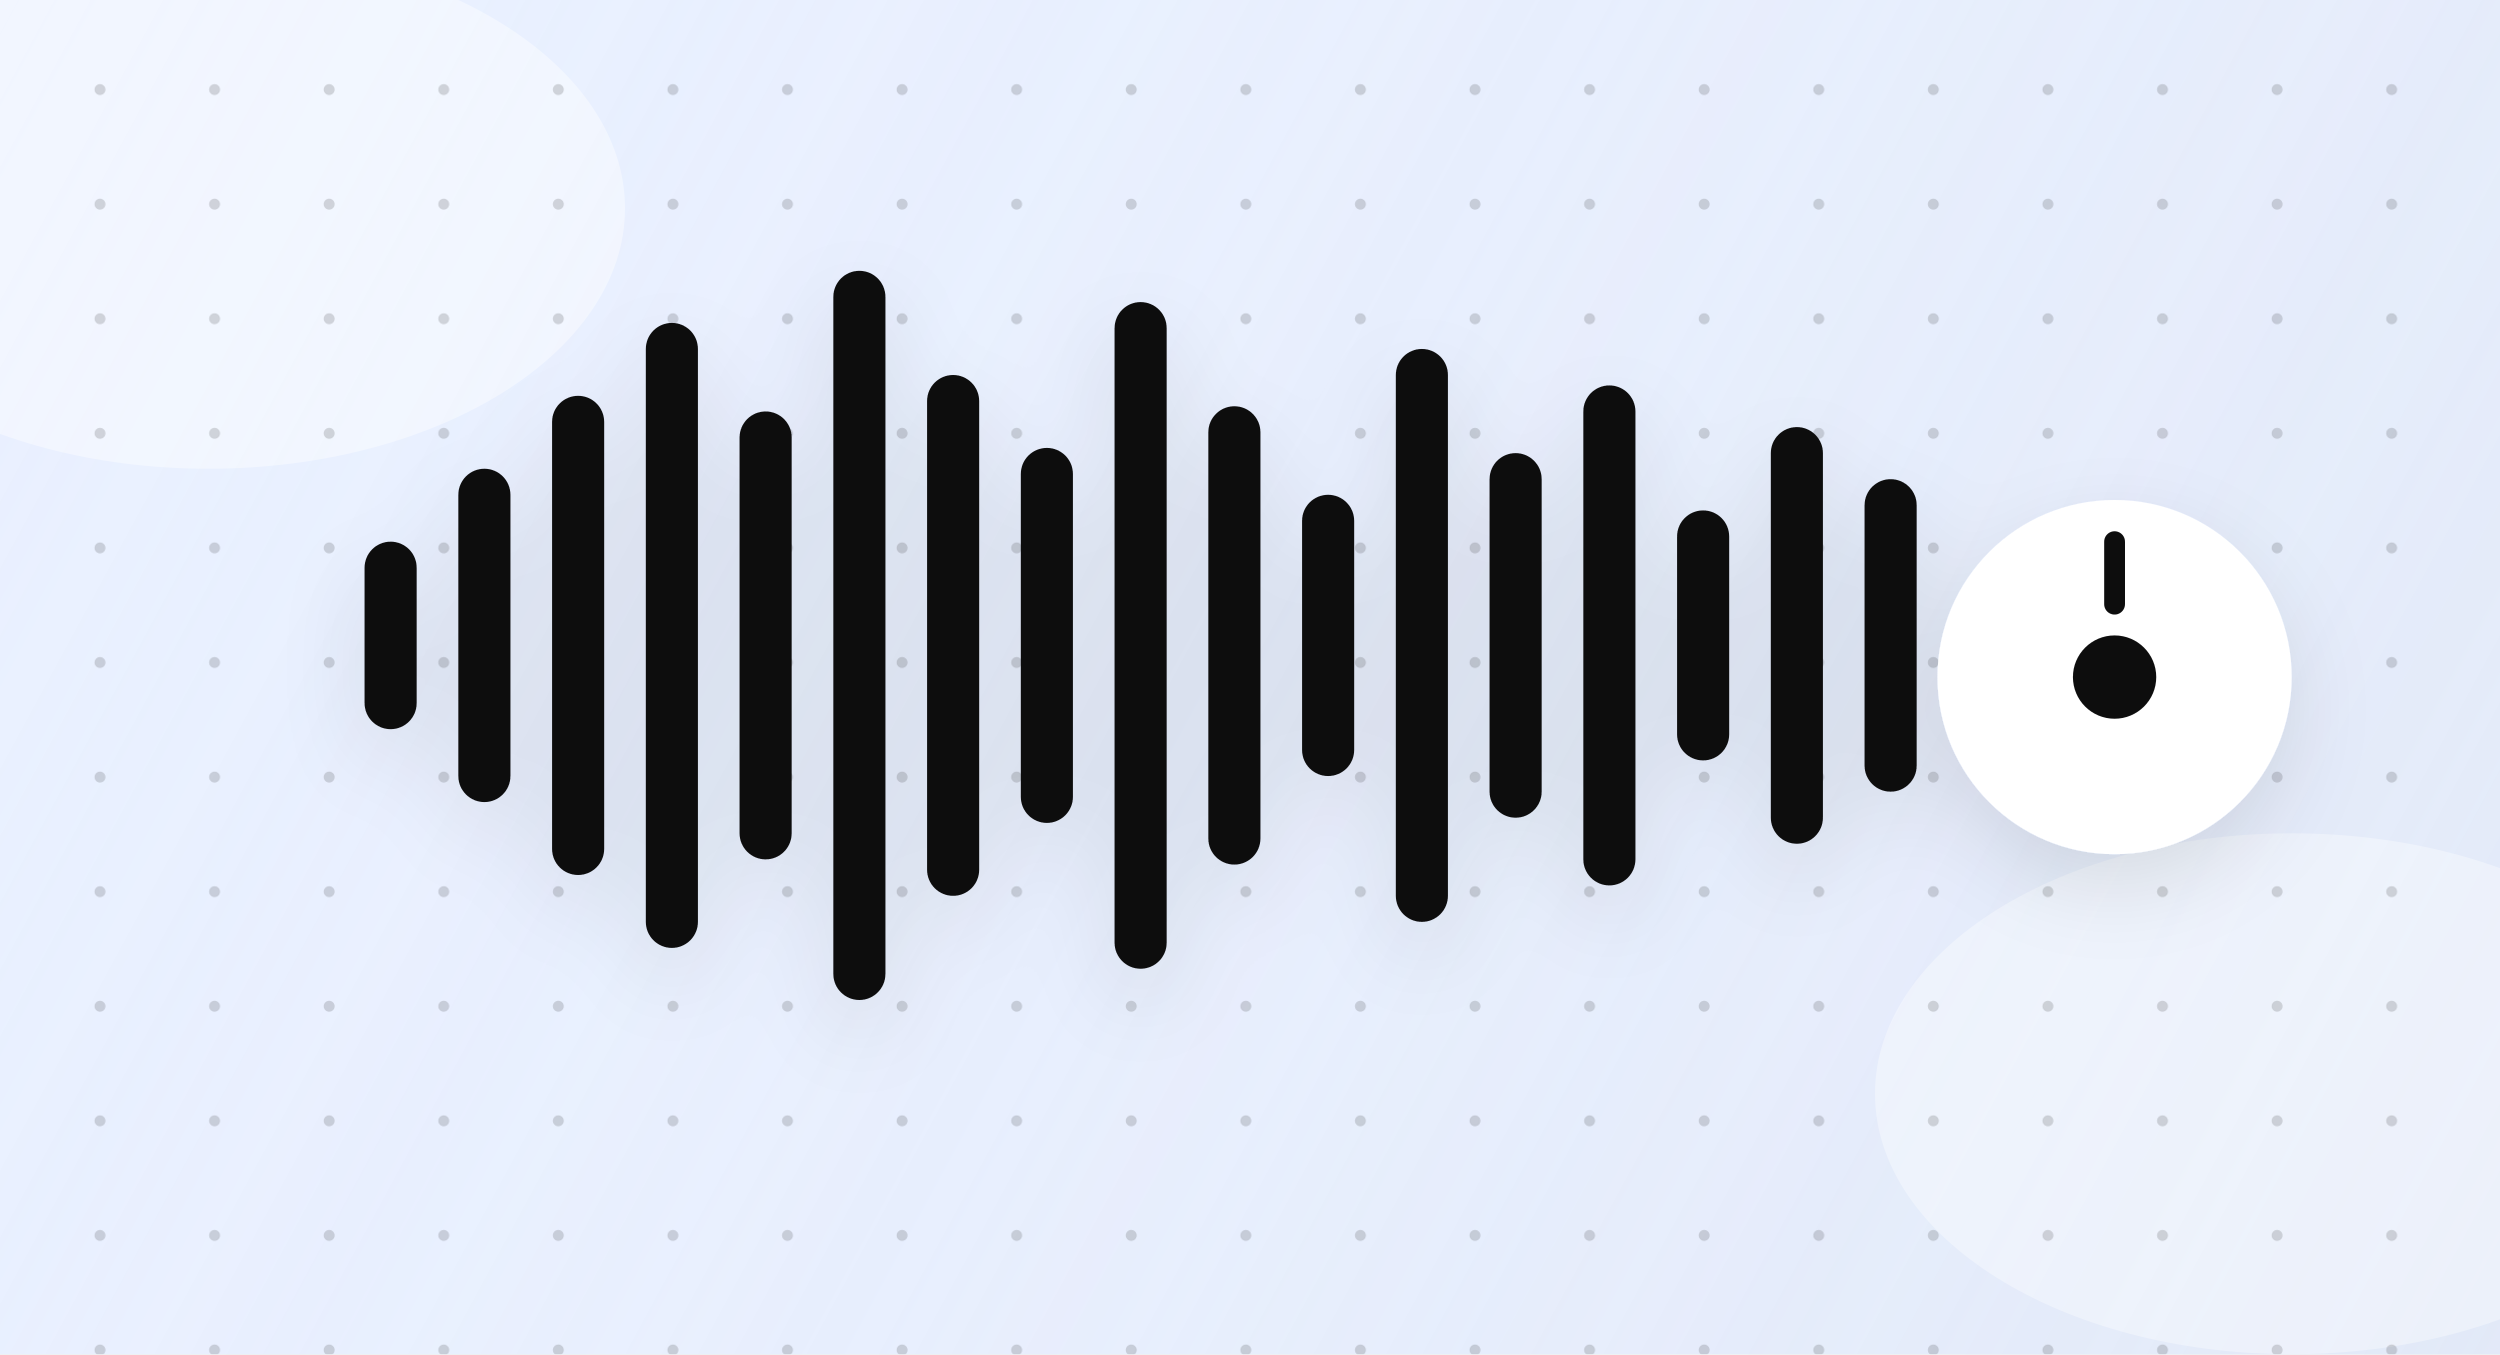
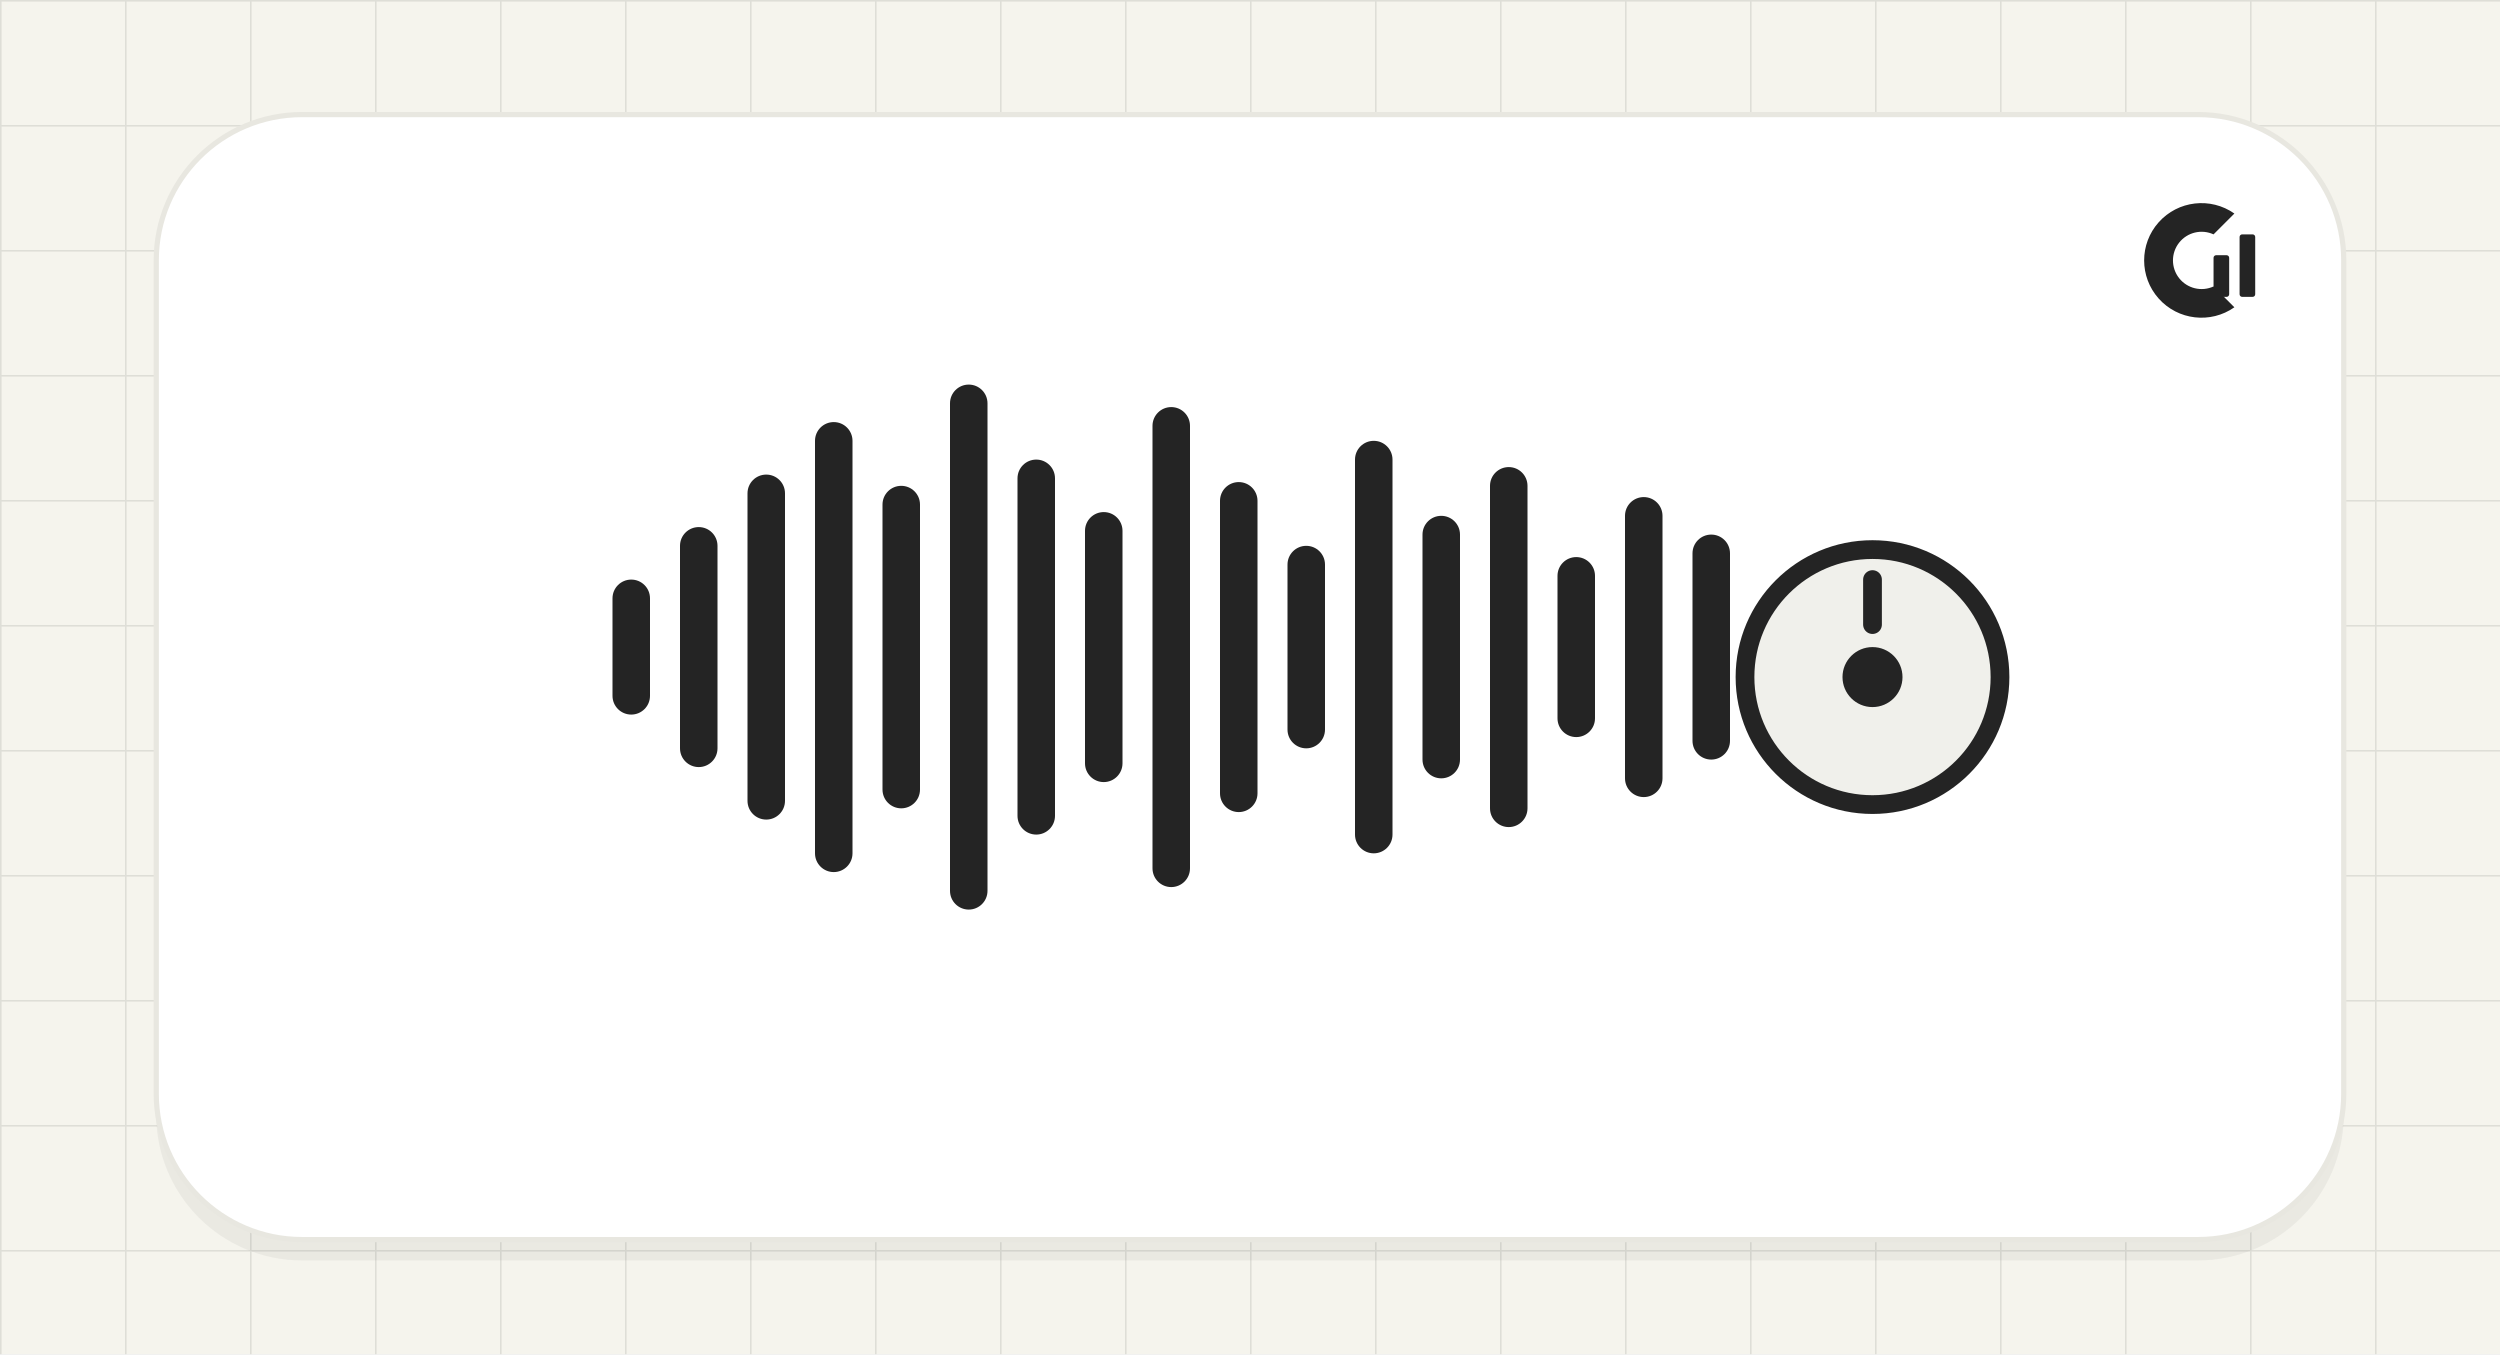
- <svg xmlns="http://www.w3.org/2000/svg" viewBox="0 0 480 260" fill="none" role="img" aria-hidden="true">
-   <rect width="480" height="260" fill="#E9F0FF" />
-   <rect width="480" height="260" fill="url(#wash-audio-editors)" opacity="0.85" />
+ <svg xmlns="http://www.w3.org/2000/svg" viewBox="0 0 480 260" fill="none" aria-hidden="true" data-cover-system="compare-v2">
  <defs>
-     <linearGradient id="wash-audio-editors" x1="0" y1="0" x2="480" y2="260" gradientUnits="userSpaceOnUse">
-       <stop stop-color="#EFF4FF" stop-opacity="0.0" />
-       <stop offset="1" stop-color="#D3DAE7" stop-opacity="0.35" />
-     </linearGradient>
-     <filter id="soft-audio-editors" x="-20%" y="-20%" width="140%" height="140%">
-       <feDropShadow dx="0" dy="6" stdDeviation="8" flood-color="#111111" flood-opacity="0.10" />
-     </filter>
-     <pattern id="dots-audio-editors" width="22" height="22" patternUnits="userSpaceOnUse" patternTransform="translate(18,16)">
-       <circle cx="1.2" cy="1.2" r="1.05" fill="#111111" opacity="0.35" />
+     <pattern id="grid" width="24" height="24" patternUnits="userSpaceOnUse">
+       <path d="M24 0H0V24" stroke="#DEDED7" stroke-width="0.6" />
    </pattern>
  </defs>
-   <ellipse cx="40" cy="40" rx="80" ry="50" fill="#FFFFFF" opacity="0.4" />
-   <ellipse cx="440" cy="210" rx="80" ry="50" fill="#FFFFFF" opacity="0.35" />
-   <rect width="480" height="260" fill="url(#dots-audio-editors)" opacity="0.45" />
-   <g filter="url(#soft-audio-editors)">
-     <g transform="translate(70,78)" fill="#111111">
-       <rect x="0" y="26.0" width="10" height="36" rx="5" />
-       <rect x="18" y="12.0" width="10" height="64" rx="5" />
-       <rect x="36" y="-2.0" width="10" height="92" rx="5" />
-       <rect x="54" y="-16.0" width="10" height="120" rx="5" />
-       <rect x="72" y="1.0" width="10" height="86" rx="5" />
-       <rect x="90" y="-26.0" width="10" height="140" rx="5" />
-       <rect x="108" y="-6.0" width="10" height="100" rx="5" />
-       <rect x="126" y="8.0" width="10" height="72" rx="5" />
-       <rect x="144" y="-20.0" width="10" height="128" rx="5" />
-       <rect x="162" y="0.0" width="10" height="88" rx="5" />
-       <rect x="180" y="17.0" width="10" height="54" rx="5" />
-       <rect x="198" y="-11.0" width="10" height="110" rx="5" />
-       <rect x="216" y="9.0" width="10" height="70" rx="5" />
-       <rect x="234" y="-4.0" width="10" height="96" rx="5" />
-       <rect x="252" y="20.0" width="10" height="48" rx="5" />
-       <rect x="270" y="4.0" width="10" height="80" rx="5" />
-       <rect x="288" y="14.0" width="10" height="60" rx="5" />
-     </g>
-     <g transform="translate(372,86)">
-       <circle cx="34" cy="44" r="34" fill="#FFFFFF" />
-       <circle cx="34" cy="44" r="8" fill="#111111" />
-       <path d="M34 18v12" stroke="#111111" stroke-width="4" stroke-linecap="round" />
+   <rect width="480" height="260" fill="#F5F4ED" />
+   <rect width="480" height="260" fill="url(#grid)" />
+   <rect x="30" y="26" width="420" height="216" rx="28" fill="#242424" opacity=".055" />
+   <rect x="30" y="22" width="420" height="216" rx="28" fill="#FFFFFF" stroke="#E8E7E0" />
+   <g transform="translate(67.2 36.4) scale(.72)">
+     <g data-cover-art="true">
+       <g transform="translate(70,78)" fill="#242424">
+         <rect x="0" y="26.0" width="10" height="36" rx="5" />
+         <rect x="18" y="12.0" width="10" height="64" rx="5" />
+         <rect x="36" y="-2.0" width="10" height="92" rx="5" />
+         <rect x="54" y="-16.0" width="10" height="120" rx="5" />
+         <rect x="72" y="1.0" width="10" height="86" rx="5" />
+         <rect x="90" y="-26.0" width="10" height="140" rx="5" />
+         <rect x="108" y="-6.0" width="10" height="100" rx="5" />
+         <rect x="126" y="8.0" width="10" height="72" rx="5" />
+         <rect x="144" y="-20.0" width="10" height="128" rx="5" />
+         <rect x="162" y="0.0" width="10" height="88" rx="5" />
+         <rect x="180" y="17.0" width="10" height="54" rx="5" />
+         <rect x="198" y="-11.0" width="10" height="110" rx="5" />
+         <rect x="216" y="9.0" width="10" height="70" rx="5" />
+         <rect x="234" y="-4.0" width="10" height="96" rx="5" />
+         <rect x="252" y="20.0" width="10" height="48" rx="5" />
+         <rect x="270" y="4.0" width="10" height="80" rx="5" />
+         <rect x="288" y="14.0" width="10" height="60" rx="5" />
+       </g>
+       <g transform="translate(372,86)">
+         <circle cx="34" cy="44" r="34" fill="#F0F0EB" stroke="#242424" stroke-width="5" stroke-linejoin="round" />
+         <circle cx="34" cy="44" r="8" fill="#242424" />
+         <path d="M34 18v12" stroke="#242424" stroke-width="5" stroke-linecap="round" />
+       </g>
    </g>
  </g>
+   <g transform="translate(410 38)" fill="#242424">
+     <path d="M19 3A11 11 0 1 0 19 21L15 17A5.5 5.5 0 1 1 15 7Z" />
+     <rect x="15" y="11" width="3" height="8" rx=".5" />
+     <rect x="20" y="7" width="3" height="12" rx=".5" />
+   </g>
</svg>
